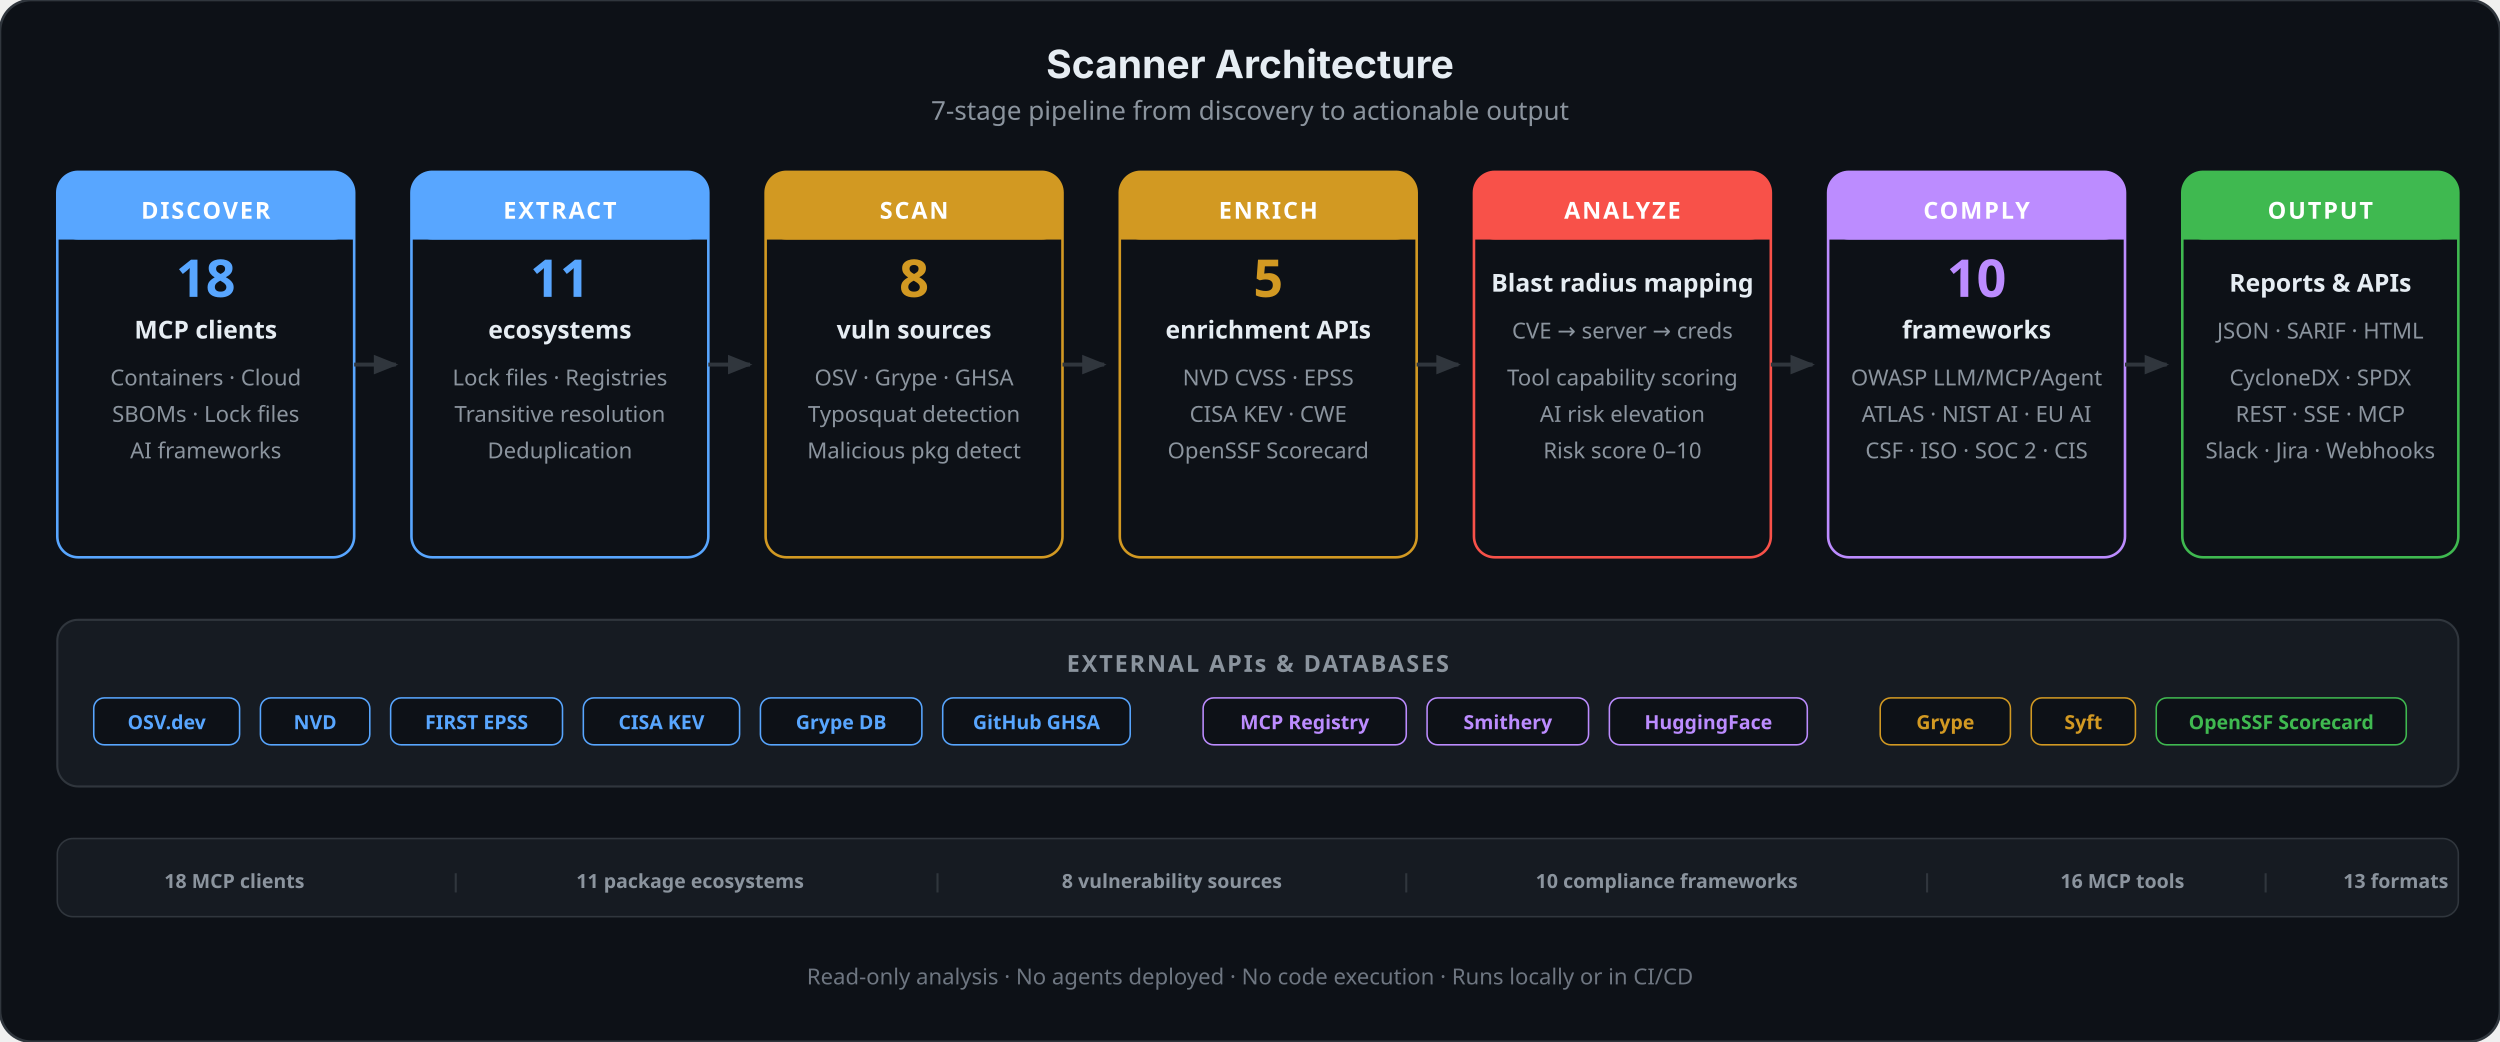
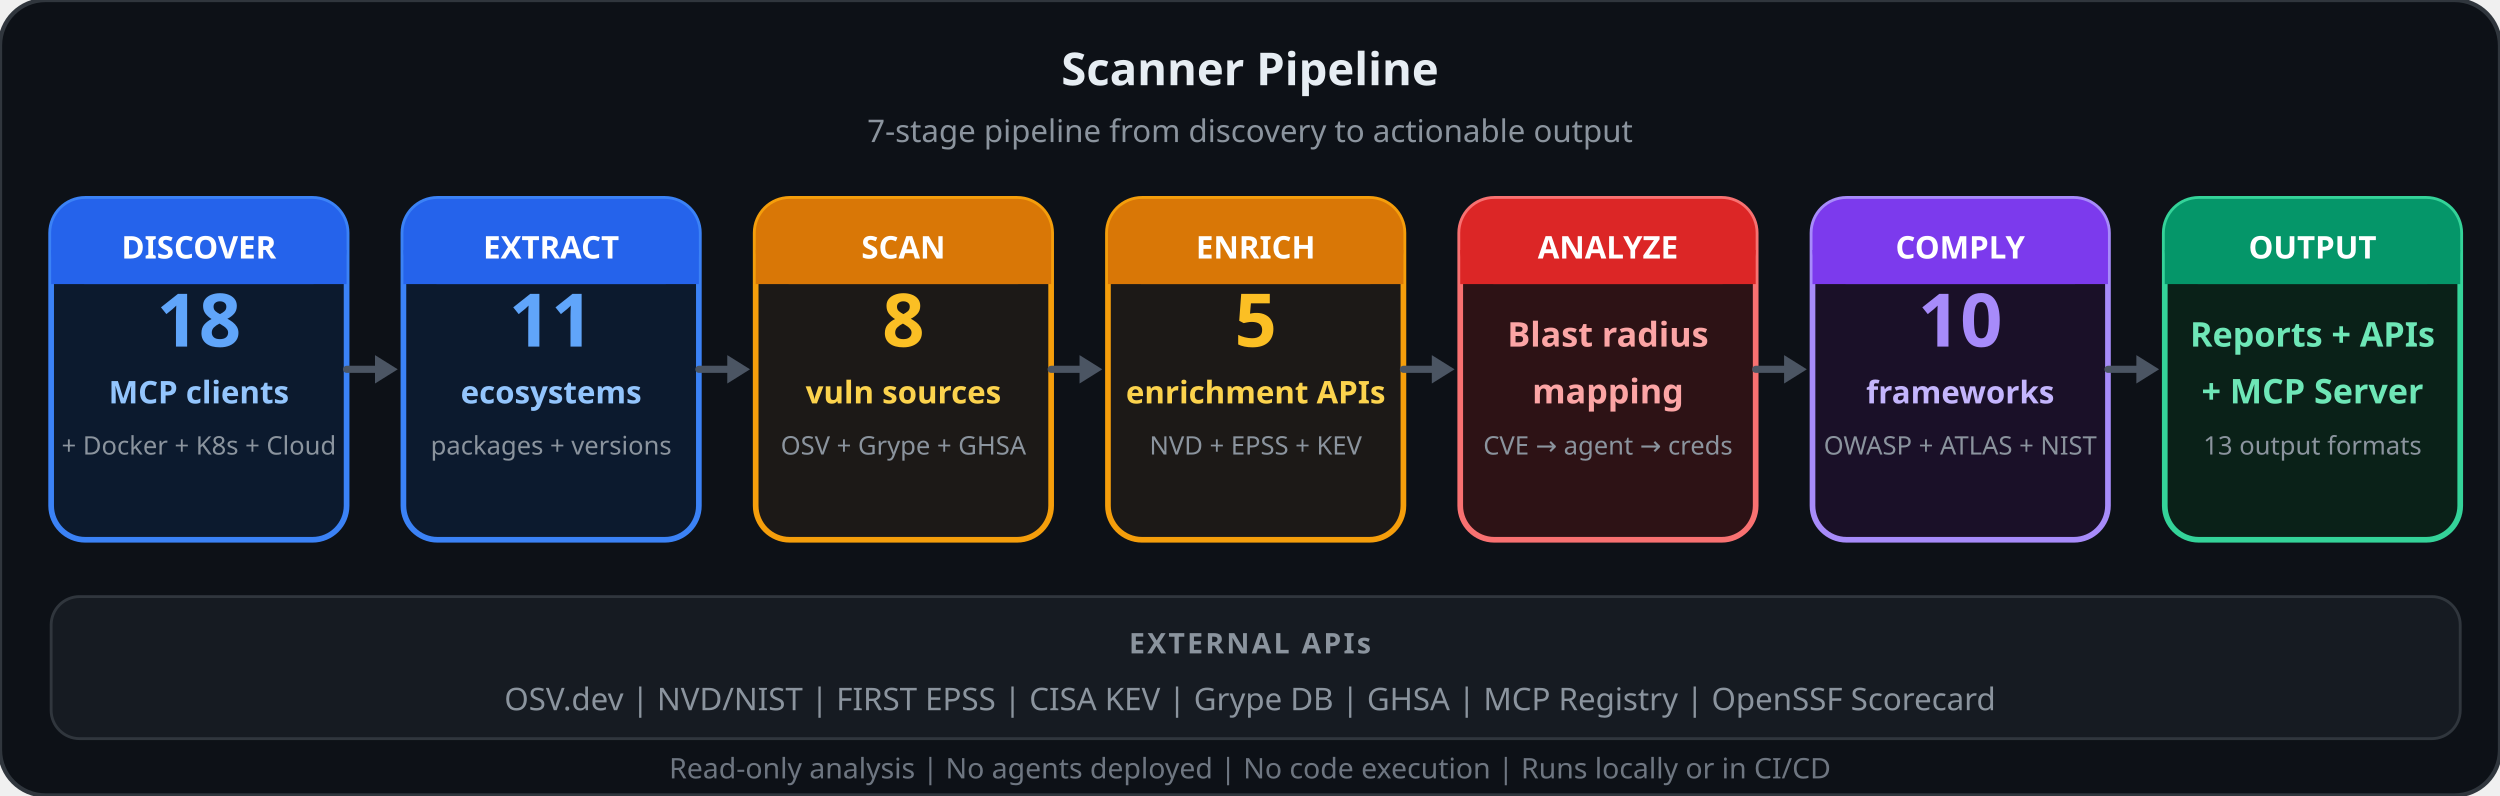
- <svg xmlns="http://www.w3.org/2000/svg" viewBox="0 0 960 400" fill="none">
-   <style>
-     .title { font: 700 15px system-ui, -apple-system, sans-serif; fill: #e6edf3; }
-     .subtitle { font: 400 10px system-ui, sans-serif; fill: #8b949e; }
-     .phase { font: 700 9px system-ui, sans-serif; letter-spacing: 0.08em; }
-     .label { font: 600 9.5px system-ui, sans-serif; fill: #e6edf3; }
-     .sub { font: 400 8.5px system-ui, sans-serif; fill: #8b949e; }
-     .badge { font: 600 7.5px system-ui, sans-serif; }
-     .note { font: 400 8.5px system-ui, sans-serif; fill: #6e7681; }
-     .num { font: 700 20px system-ui, sans-serif; }
-   </style>
-   <defs>
-     <marker id="arr" viewBox="0 0 10 8" refX="9" refY="4" markerWidth="7" markerHeight="5" orient="auto">
-       <path d="M0 0L10 4L0 8Z" fill="#30363d" />
-     </marker>
-   </defs>
-   <rect width="960" height="400" rx="12" fill="#0d1117" stroke="#30363d" stroke-width="1" />
-   <text x="480" y="30" text-anchor="middle" class="title">Scanner Architecture</text>
-   <text x="480" y="46" text-anchor="middle" class="subtitle">7-stage pipeline from discovery to actionable output</text>
-   <rect x="22" y="66" width="114" height="148" rx="8" fill="#0d1117" stroke="#58a6ff" stroke-width="1" />
-   <rect x="22" y="66" width="114" height="26" rx="8" fill="#58a6ff" />
-   <rect x="22" y="80" width="114" height="12" fill="#58a6ff" />
-   <text x="79" y="84" text-anchor="middle" class="phase" fill="#ffffff">DISCOVER</text>
-   <text x="79" y="114" text-anchor="middle" class="num" fill="#58a6ff">18</text>
-   <text x="79" y="130" text-anchor="middle" class="label">MCP clients</text>
-   <text x="79" y="148" text-anchor="middle" class="sub">Containers · Cloud</text>
-   <text x="79" y="162" text-anchor="middle" class="sub">SBOMs · Lock files</text>
-   <text x="79" y="176" text-anchor="middle" class="sub">AI frameworks</text>
-   <line x1="136" y1="140" x2="152" y2="140" stroke="#30363d" stroke-width="1.5" marker-end="url(#arr)" />
-   <rect x="158" y="66" width="114" height="148" rx="8" fill="#0d1117" stroke="#58a6ff" stroke-width="1" />
-   <rect x="158" y="66" width="114" height="26" rx="8" fill="#58a6ff" />
-   <rect x="158" y="80" width="114" height="12" fill="#58a6ff" />
-   <text x="215" y="84" text-anchor="middle" class="phase" fill="#ffffff">EXTRACT</text>
-   <text x="215" y="114" text-anchor="middle" class="num" fill="#58a6ff">11</text>
-   <text x="215" y="130" text-anchor="middle" class="label">ecosystems</text>
-   <text x="215" y="148" text-anchor="middle" class="sub">Lock files · Registries</text>
-   <text x="215" y="162" text-anchor="middle" class="sub">Transitive resolution</text>
-   <text x="215" y="176" text-anchor="middle" class="sub">Deduplication</text>
-   <line x1="272" y1="140" x2="288" y2="140" stroke="#30363d" stroke-width="1.5" marker-end="url(#arr)" />
-   <rect x="294" y="66" width="114" height="148" rx="8" fill="#0d1117" stroke="#d29922" stroke-width="1" />
-   <rect x="294" y="66" width="114" height="26" rx="8" fill="#d29922" />
-   <rect x="294" y="80" width="114" height="12" fill="#d29922" />
-   <text x="351" y="84" text-anchor="middle" class="phase" fill="#ffffff">SCAN</text>
-   <text x="351" y="114" text-anchor="middle" class="num" fill="#d29922">8</text>
-   <text x="351" y="130" text-anchor="middle" class="label">vuln sources</text>
-   <text x="351" y="148" text-anchor="middle" class="sub">OSV · Grype · GHSA</text>
-   <text x="351" y="162" text-anchor="middle" class="sub">Typosquat detection</text>
-   <text x="351" y="176" text-anchor="middle" class="sub">Malicious pkg detect</text>
-   <line x1="408" y1="140" x2="424" y2="140" stroke="#30363d" stroke-width="1.5" marker-end="url(#arr)" />
-   <rect x="430" y="66" width="114" height="148" rx="8" fill="#0d1117" stroke="#d29922" stroke-width="1" />
-   <rect x="430" y="66" width="114" height="26" rx="8" fill="#d29922" />
-   <rect x="430" y="80" width="114" height="12" fill="#d29922" />
-   <text x="487" y="84" text-anchor="middle" class="phase" fill="#ffffff">ENRICH</text>
-   <text x="487" y="114" text-anchor="middle" class="num" fill="#d29922">5</text>
-   <text x="487" y="130" text-anchor="middle" class="label">enrichment APIs</text>
-   <text x="487" y="148" text-anchor="middle" class="sub">NVD CVSS · EPSS</text>
-   <text x="487" y="162" text-anchor="middle" class="sub">CISA KEV · CWE</text>
-   <text x="487" y="176" text-anchor="middle" class="sub">OpenSSF Scorecard</text>
-   <line x1="544" y1="140" x2="560" y2="140" stroke="#30363d" stroke-width="1.5" marker-end="url(#arr)" />
-   <rect x="566" y="66" width="114" height="148" rx="8" fill="#0d1117" stroke="#f85149" stroke-width="1" />
-   <rect x="566" y="66" width="114" height="26" rx="8" fill="#f85149" />
-   <rect x="566" y="80" width="114" height="12" fill="#f85149" />
-   <text x="623" y="84" text-anchor="middle" class="phase" fill="#ffffff">ANALYZE</text>
-   <text x="623" y="112" text-anchor="middle" class="label">Blast radius mapping</text>
-   <text x="623" y="130" text-anchor="middle" class="sub">CVE → server → creds</text>
-   <text x="623" y="148" text-anchor="middle" class="sub">Tool capability scoring</text>
-   <text x="623" y="162" text-anchor="middle" class="sub">AI risk elevation</text>
-   <text x="623" y="176" text-anchor="middle" class="sub">Risk score 0–10</text>
-   <line x1="680" y1="140" x2="696" y2="140" stroke="#30363d" stroke-width="1.5" marker-end="url(#arr)" />
-   <rect x="702" y="66" width="114" height="148" rx="8" fill="#0d1117" stroke="#bc8cff" stroke-width="1" />
-   <rect x="702" y="66" width="114" height="26" rx="8" fill="#bc8cff" />
-   <rect x="702" y="80" width="114" height="12" fill="#bc8cff" />
-   <text x="759" y="84" text-anchor="middle" class="phase" fill="#ffffff">COMPLY</text>
-   <text x="759" y="114" text-anchor="middle" class="num" fill="#bc8cff">10</text>
-   <text x="759" y="130" text-anchor="middle" class="label">frameworks</text>
-   <text x="759" y="148" text-anchor="middle" class="sub">OWASP LLM/MCP/Agent</text>
-   <text x="759" y="162" text-anchor="middle" class="sub">ATLAS · NIST AI · EU AI</text>
-   <text x="759" y="176" text-anchor="middle" class="sub">CSF · ISO · SOC 2 · CIS</text>
-   <line x1="816" y1="140" x2="832" y2="140" stroke="#30363d" stroke-width="1.5" marker-end="url(#arr)" />
-   <rect x="838" y="66" width="106" height="148" rx="8" fill="#0d1117" stroke="#3fb950" stroke-width="1" />
-   <rect x="838" y="66" width="106" height="26" rx="8" fill="#3fb950" />
-   <rect x="838" y="80" width="106" height="12" fill="#3fb950" />
-   <text x="891" y="84" text-anchor="middle" class="phase" fill="#ffffff">OUTPUT</text>
-   <text x="891" y="112" text-anchor="middle" class="label">Reports &amp; APIs</text>
-   <text x="891" y="130" text-anchor="middle" class="sub">JSON · SARIF · HTML</text>
-   <text x="891" y="148" text-anchor="middle" class="sub">CycloneDX · SPDX</text>
-   <text x="891" y="162" text-anchor="middle" class="sub">REST · SSE · MCP</text>
-   <text x="891" y="176" text-anchor="middle" class="sub">Slack · Jira · Webhooks</text>
-   <rect x="22" y="238" width="922" height="64" rx="8" fill="#161b22" stroke="#30363d" stroke-width="0.8" />
-   <text x="483" y="258" text-anchor="middle" class="phase" fill="#8b949e">EXTERNAL APIs &amp; DATABASES</text>
-   <rect x="36" y="268" width="56" height="18" rx="4" fill="#0d1117" stroke="#58a6ff" stroke-width="0.6" />
-   <text x="64" y="280" text-anchor="middle" class="badge" fill="#58a6ff">OSV.dev</text>
-   <rect x="100" y="268" width="42" height="18" rx="4" fill="#0d1117" stroke="#58a6ff" stroke-width="0.6" />
-   <text x="121" y="280" text-anchor="middle" class="badge" fill="#58a6ff">NVD</text>
-   <rect x="150" y="268" width="66" height="18" rx="4" fill="#0d1117" stroke="#58a6ff" stroke-width="0.6" />
-   <text x="183" y="280" text-anchor="middle" class="badge" fill="#58a6ff">FIRST EPSS</text>
-   <rect x="224" y="268" width="60" height="18" rx="4" fill="#0d1117" stroke="#58a6ff" stroke-width="0.6" />
-   <text x="254" y="280" text-anchor="middle" class="badge" fill="#58a6ff">CISA KEV</text>
-   <rect x="292" y="268" width="62" height="18" rx="4" fill="#0d1117" stroke="#58a6ff" stroke-width="0.6" />
-   <text x="323" y="280" text-anchor="middle" class="badge" fill="#58a6ff">Grype DB</text>
-   <rect x="362" y="268" width="72" height="18" rx="4" fill="#0d1117" stroke="#58a6ff" stroke-width="0.6" />
-   <text x="398" y="280" text-anchor="middle" class="badge" fill="#58a6ff">GitHub GHSA</text>
-   <rect x="462" y="268" width="78" height="18" rx="4" fill="#0d1117" stroke="#bc8cff" stroke-width="0.6" />
-   <text x="501" y="280" text-anchor="middle" class="badge" fill="#bc8cff">MCP Registry</text>
-   <rect x="548" y="268" width="62" height="18" rx="4" fill="#0d1117" stroke="#bc8cff" stroke-width="0.6" />
-   <text x="579" y="280" text-anchor="middle" class="badge" fill="#bc8cff">Smithery</text>
-   <rect x="618" y="268" width="76" height="18" rx="4" fill="#0d1117" stroke="#bc8cff" stroke-width="0.6" />
-   <text x="656" y="280" text-anchor="middle" class="badge" fill="#bc8cff">HuggingFace</text>
-   <rect x="722" y="268" width="50" height="18" rx="4" fill="#0d1117" stroke="#d29922" stroke-width="0.6" />
-   <text x="747" y="280" text-anchor="middle" class="badge" fill="#d29922">Grype</text>
-   <rect x="780" y="268" width="40" height="18" rx="4" fill="#0d1117" stroke="#d29922" stroke-width="0.6" />
-   <text x="800" y="280" text-anchor="middle" class="badge" fill="#d29922">Syft</text>
-   <rect x="828" y="268" width="96" height="18" rx="4" fill="#0d1117" stroke="#3fb950" stroke-width="0.6" />
-   <text x="876" y="280" text-anchor="middle" class="badge" fill="#3fb950">OpenSSF Scorecard</text>
-   <rect x="22" y="322" width="922" height="30" rx="6" fill="#161b22" stroke="#30363d" stroke-width="0.6" />
-   <text x="90" y="341" text-anchor="middle" class="badge" fill="#8b949e">18 MCP clients</text>
-   <text x="175" y="341" text-anchor="middle" class="badge" fill="#30363d">|</text>
-   <text x="265" y="341" text-anchor="middle" class="badge" fill="#8b949e">11 package ecosystems</text>
-   <text x="360" y="341" text-anchor="middle" class="badge" fill="#30363d">|</text>
-   <text x="450" y="341" text-anchor="middle" class="badge" fill="#8b949e">8 vulnerability sources</text>
-   <text x="540" y="341" text-anchor="middle" class="badge" fill="#30363d">|</text>
-   <text x="640" y="341" text-anchor="middle" class="badge" fill="#8b949e">10 compliance frameworks</text>
-   <text x="740" y="341" text-anchor="middle" class="badge" fill="#30363d">|</text>
-   <text x="815" y="341" text-anchor="middle" class="badge" fill="#8b949e">16 MCP tools</text>
-   <text x="870" y="341" text-anchor="middle" class="badge" fill="#30363d">|</text>
-   <text x="920" y="341" text-anchor="middle" class="badge" fill="#8b949e">13 formats</text>
-   <text x="480" y="378" text-anchor="middle" class="note">Read-only analysis · No agents deployed · No code execution · Runs locally or in CI/CD</text>
+ <svg xmlns="http://www.w3.org/2000/svg" viewBox="0 0 880 280" fill="none">
+   <rect width="880" height="280" rx="16" fill="#0d1117" stroke="#30363d" stroke-width="1.5" />
+   <text x="440" y="30" text-anchor="middle" font-family="system-ui, sans-serif" font-size="16" font-weight="700" fill="#e6edf3">Scanner Pipeline</text>
+   <text x="440" y="50" text-anchor="middle" font-family="system-ui, sans-serif" font-size="11" fill="#8b949e">7-stage pipeline from discovery to actionable output</text>
+   <rect x="18" y="70" width="104" height="120" rx="12" fill="#0c1a2e" stroke="#3b82f6" stroke-width="2" />
+   <rect x="18" y="70" width="104" height="30" rx="12" fill="#2563eb" />
+   <rect x="18" y="88" width="104" height="12" fill="#2563eb" />
+   <text x="70" y="91" text-anchor="middle" font-family="system-ui, sans-serif" font-size="11" font-weight="700" fill="#ffffff">DISCOVER</text>
+   <text x="70" y="122" text-anchor="middle" font-family="system-ui, sans-serif" font-size="26" font-weight="800" fill="#60a5fa">18</text>
+   <text x="70" y="142" text-anchor="middle" font-family="system-ui, sans-serif" font-size="11" font-weight="600" fill="#93c5fd">MCP clients</text>
+   <text x="70" y="160" text-anchor="middle" font-family="system-ui, sans-serif" font-size="9" fill="#8b949e">+ Docker + K8s + Cloud</text>
+   <path d="M122 130 L136 130" stroke="#4b5563" stroke-width="2.5" stroke-linecap="round" />
+   <path d="M132 125 L140 130 L132 135" fill="#4b5563" />
+   <rect x="142" y="70" width="104" height="120" rx="12" fill="#0c1a2e" stroke="#3b82f6" stroke-width="2" />
+   <rect x="142" y="70" width="104" height="30" rx="12" fill="#2563eb" />
+   <rect x="142" y="88" width="104" height="12" fill="#2563eb" />
+   <text x="194" y="91" text-anchor="middle" font-family="system-ui, sans-serif" font-size="11" font-weight="700" fill="#ffffff">EXTRACT</text>
+   <text x="194" y="122" text-anchor="middle" font-family="system-ui, sans-serif" font-size="26" font-weight="800" fill="#60a5fa">11</text>
+   <text x="194" y="142" text-anchor="middle" font-family="system-ui, sans-serif" font-size="11" font-weight="600" fill="#93c5fd">ecosystems</text>
+   <text x="194" y="160" text-anchor="middle" font-family="system-ui, sans-serif" font-size="9" fill="#8b949e">packages + versions</text>
+   <path d="M246 130 L260 130" stroke="#4b5563" stroke-width="2.5" stroke-linecap="round" />
+   <path d="M256 125 L264 130 L256 135" fill="#4b5563" />
+   <rect x="266" y="70" width="104" height="120" rx="12" fill="#1c1917" stroke="#f59e0b" stroke-width="2" />
+   <rect x="266" y="70" width="104" height="30" rx="12" fill="#d97706" />
+   <rect x="266" y="88" width="104" height="12" fill="#d97706" />
+   <text x="318" y="91" text-anchor="middle" font-family="system-ui, sans-serif" font-size="11" font-weight="700" fill="#ffffff">SCAN</text>
+   <text x="318" y="122" text-anchor="middle" font-family="system-ui, sans-serif" font-size="26" font-weight="800" fill="#fbbf24">8</text>
+   <text x="318" y="142" text-anchor="middle" font-family="system-ui, sans-serif" font-size="11" font-weight="600" fill="#fcd34d">vuln sources</text>
+   <text x="318" y="160" text-anchor="middle" font-family="system-ui, sans-serif" font-size="9" fill="#8b949e">OSV + Grype + GHSA</text>
+   <path d="M370 130 L384 130" stroke="#4b5563" stroke-width="2.5" stroke-linecap="round" />
+   <path d="M380 125 L388 130 L380 135" fill="#4b5563" />
+   <rect x="390" y="70" width="104" height="120" rx="12" fill="#1c1917" stroke="#f59e0b" stroke-width="2" />
+   <rect x="390" y="70" width="104" height="30" rx="12" fill="#d97706" />
+   <rect x="390" y="88" width="104" height="12" fill="#d97706" />
+   <text x="442" y="91" text-anchor="middle" font-family="system-ui, sans-serif" font-size="11" font-weight="700" fill="#ffffff">ENRICH</text>
+   <text x="442" y="122" text-anchor="middle" font-family="system-ui, sans-serif" font-size="26" font-weight="800" fill="#fbbf24">5</text>
+   <text x="442" y="142" text-anchor="middle" font-family="system-ui, sans-serif" font-size="11" font-weight="600" fill="#fcd34d">enrichment APIs</text>
+   <text x="442" y="160" text-anchor="middle" font-family="system-ui, sans-serif" font-size="9" fill="#8b949e">NVD + EPSS + KEV</text>
+   <path d="M494 130 L508 130" stroke="#4b5563" stroke-width="2.5" stroke-linecap="round" />
+   <path d="M504 125 L512 130 L504 135" fill="#4b5563" />
+   <rect x="514" y="70" width="104" height="120" rx="12" fill="#2d1215" stroke="#f87171" stroke-width="2" />
+   <rect x="514" y="70" width="104" height="30" rx="12" fill="#dc2626" />
+   <rect x="514" y="88" width="104" height="12" fill="#dc2626" />
+   <text x="566" y="91" text-anchor="middle" font-family="system-ui, sans-serif" font-size="11" font-weight="700" fill="#ffffff">ANALYZE</text>
+   <text x="566" y="122" text-anchor="middle" font-family="system-ui, sans-serif" font-size="12" font-weight="600" fill="#fca5a5">Blast radius</text>
+   <text x="566" y="142" text-anchor="middle" font-family="system-ui, sans-serif" font-size="12" font-weight="600" fill="#fca5a5">mapping</text>
+   <text x="566" y="160" text-anchor="middle" font-family="system-ui, sans-serif" font-size="9" fill="#8b949e">CVE → agent → creds</text>
+   <path d="M618 130 L632 130" stroke="#4b5563" stroke-width="2.5" stroke-linecap="round" />
+   <path d="M628 125 L636 130 L628 135" fill="#4b5563" />
+   <rect x="638" y="70" width="104" height="120" rx="12" fill="#1a1028" stroke="#a78bfa" stroke-width="2" />
+   <rect x="638" y="70" width="104" height="30" rx="12" fill="#7c3aed" />
+   <rect x="638" y="88" width="104" height="12" fill="#7c3aed" />
+   <text x="690" y="91" text-anchor="middle" font-family="system-ui, sans-serif" font-size="11" font-weight="700" fill="#ffffff">COMPLY</text>
+   <text x="690" y="122" text-anchor="middle" font-family="system-ui, sans-serif" font-size="26" font-weight="800" fill="#a78bfa">10</text>
+   <text x="690" y="142" text-anchor="middle" font-family="system-ui, sans-serif" font-size="11" font-weight="600" fill="#c4b5fd">frameworks</text>
+   <text x="690" y="160" text-anchor="middle" font-family="system-ui, sans-serif" font-size="9" fill="#8b949e">OWASP + ATLAS + NIST</text>
+   <path d="M742 130 L756 130" stroke="#4b5563" stroke-width="2.5" stroke-linecap="round" />
+   <path d="M752 125 L760 130 L752 135" fill="#4b5563" />
+   <rect x="762" y="70" width="104" height="120" rx="12" fill="#0a2118" stroke="#34d399" stroke-width="2" />
+   <rect x="762" y="70" width="104" height="30" rx="12" fill="#059669" />
+   <rect x="762" y="88" width="104" height="12" fill="#059669" />
+   <text x="814" y="91" text-anchor="middle" font-family="system-ui, sans-serif" font-size="11" font-weight="700" fill="#ffffff">OUTPUT</text>
+   <text x="814" y="122" text-anchor="middle" font-family="system-ui, sans-serif" font-size="12" font-weight="600" fill="#6ee7b7">Reports + APIs</text>
+   <text x="814" y="142" text-anchor="middle" font-family="system-ui, sans-serif" font-size="12" font-weight="600" fill="#6ee7b7">+ MCP Server</text>
+   <text x="814" y="160" text-anchor="middle" font-family="system-ui, sans-serif" font-size="9" fill="#8b949e">13 output formats</text>
+   <rect x="18" y="210" width="848" height="50" rx="10" fill="#161b22" stroke="#30363d" stroke-width="1" />
+   <text x="440" y="230" text-anchor="middle" font-family="system-ui, sans-serif" font-size="10" font-weight="700" fill="#8b949e" letter-spacing="0.08em">EXTERNAL APIs</text>
+   <text x="440" y="250" text-anchor="middle" font-family="system-ui, sans-serif" font-size="11" fill="#8b949e">OSV.dev  |  NVD/NIST  |  FIRST EPSS  |  CISA KEV  |  Grype DB  |  GHSA  |  MCP Registry  |  OpenSSF Scorecard</text>
+   <text x="440" y="274" text-anchor="middle" font-family="system-ui, sans-serif" font-size="10" fill="#6e7681">Read-only analysis  |  No agents deployed  |  No code execution  |  Runs locally or in CI/CD</text>
</svg>
